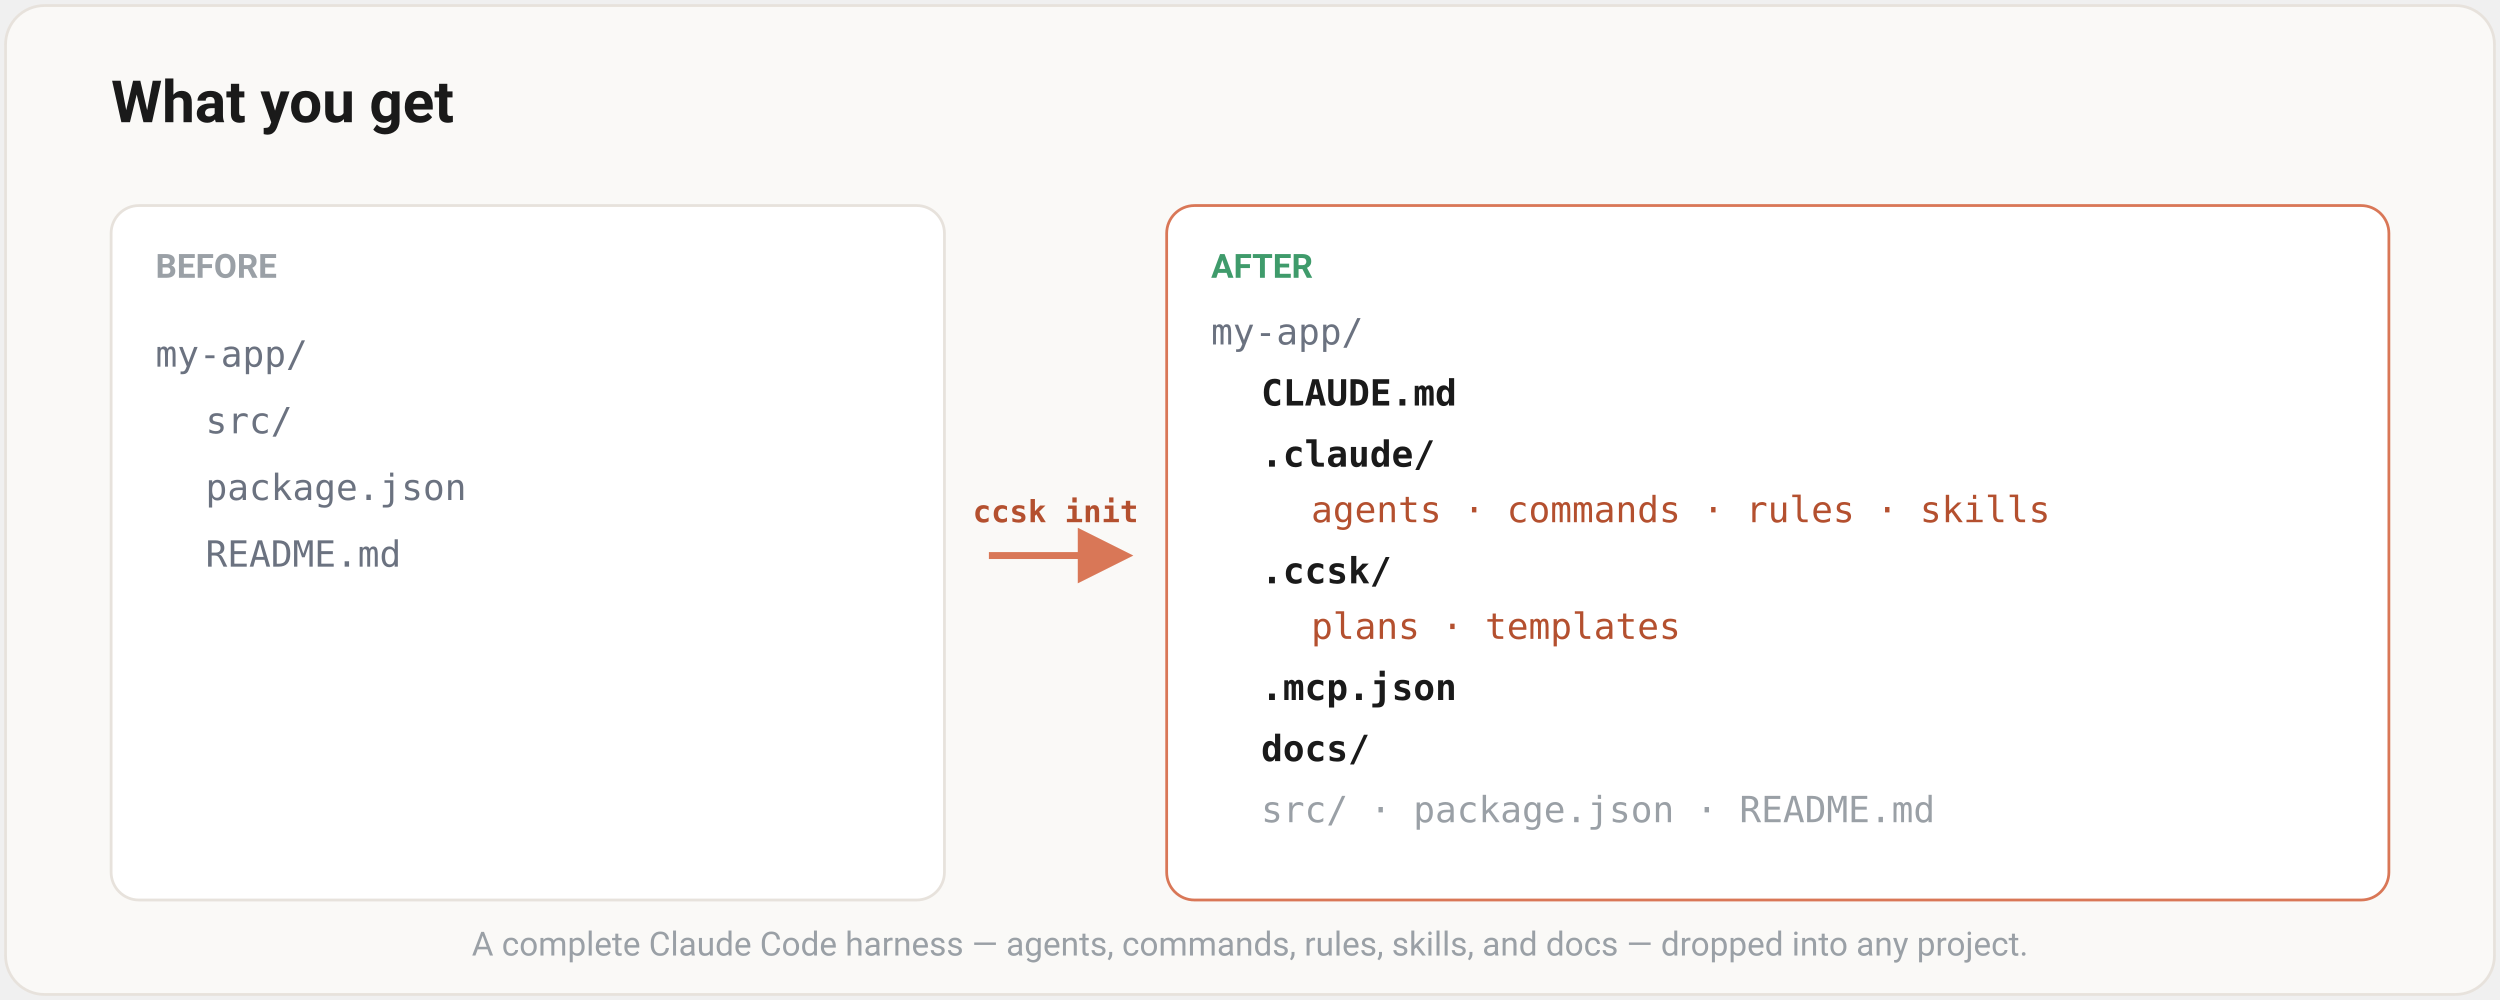
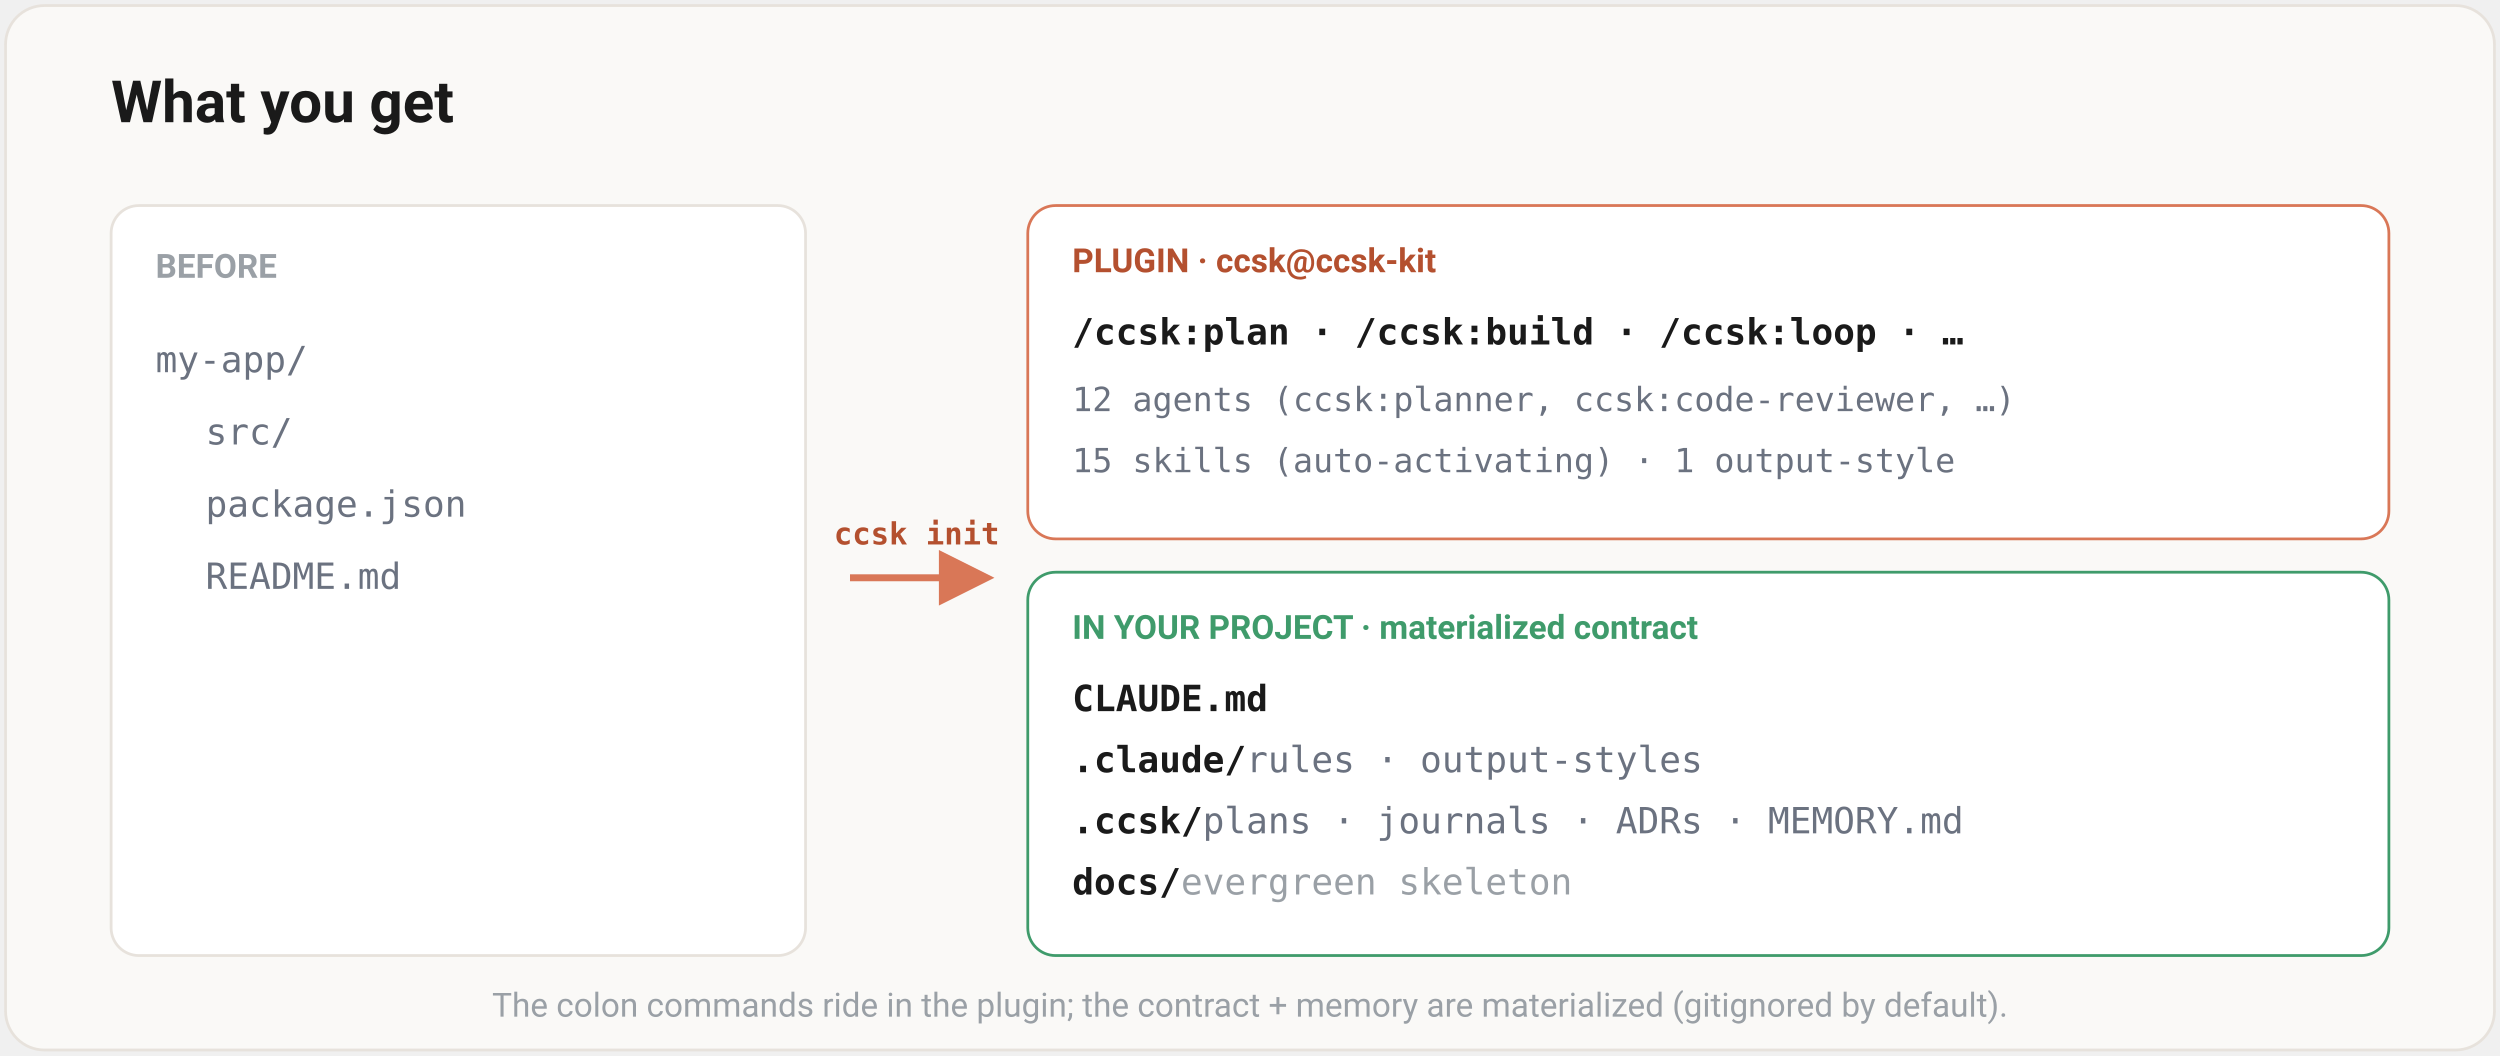
- <svg xmlns="http://www.w3.org/2000/svg" viewBox="0 0 900 360" width="860" font-family="-apple-system, BlinkMacSystemFont, 'Segoe UI', Roboto, sans-serif">
+ <svg xmlns="http://www.w3.org/2000/svg" viewBox="0 0 900 380" width="860" font-family="-apple-system, BlinkMacSystemFont, 'Segoe UI', Roboto, sans-serif">
  <defs>
    <marker id="wiA" viewBox="0 0 10 10" refX="8" refY="5" markerWidth="8" markerHeight="8" orient="auto-start-reverse">
      <path d="M0 0 L10 5 L0 10 z" fill="#D97757" />
    </marker>
  </defs>
-   <rect x="2" y="2" width="896" height="356" rx="14" fill="#FAF9F7" stroke="#E7E2DC" />
+   <rect x="2" y="2" width="896" height="376" rx="14" fill="#FAF9F7" stroke="#E7E2DC" />
  <text x="40" y="44" font-size="21" font-weight="700" fill="#1A1A1A">What you get</text>
-   <rect x="40" y="74" width="300" height="250" rx="10" fill="#FFFFFF" stroke="#E7E2DC" />
+   <rect x="40" y="74" width="250" height="270" rx="10" fill="#FFFFFF" stroke="#E7E2DC" />
  <text x="56" y="100" font-size="12" font-weight="700" fill="#9AA0A6">BEFORE</text>
  <g font-size="13" fill="#6B7280" font-family="ui-monospace, SFMono-Regular, Menlo, monospace">
-     <text x="56" y="132">my-app/</text>
-     <text x="74" y="156">src/</text>
-     <text x="74" y="180">package.json</text>
-     <text x="74" y="204">README.md</text>
+     <text x="56" y="134">my-app/</text>
+     <text x="74" y="160">src/</text>
+     <text x="74" y="186">package.json</text>
+     <text x="74" y="212">README.md</text>
  </g>
-   <line x1="356" y1="200" x2="404" y2="200" stroke="#D97757" stroke-width="2.5" marker-end="url(#wiA)" />
-   <text x="380" y="188" text-anchor="middle" font-size="11" font-weight="700" fill="#B4502F" font-family="ui-monospace, SFMono-Regular, Menlo, monospace">ccsk init</text>
-   <rect x="420" y="74" width="440" height="250" rx="10" fill="#FFFFFF" stroke="#D97757" />
-   <text x="436" y="100" font-size="12" font-weight="700" fill="#3F9B6B">AFTER</text>
-   <g font-size="13" font-family="ui-monospace, SFMono-Regular, Menlo, monospace">
-     <text x="436" y="124" fill="#6B7280">my-app/</text>
-     <text x="454" y="146" fill="#1A1A1A" font-weight="700">CLAUDE.md</text>
-     <text x="454" y="168" fill="#1A1A1A" font-weight="700">.claude/</text>
-     <text x="472" y="188" fill="#B4502F">agents · commands · rules · skills</text>
-     <text x="454" y="210" fill="#1A1A1A" font-weight="700">.ccsk/</text>
-     <text x="472" y="230" fill="#B4502F">plans · templates</text>
-     <text x="454" y="252" fill="#1A1A1A" font-weight="700">.mcp.json</text>
-     <text x="454" y="274" fill="#1A1A1A" font-weight="700">docs/</text>
-     <text x="454" y="296" fill="#9AA0A6">src/  ·  package.json  ·  README.md</text>
+   <line x1="306" y1="208" x2="354" y2="208" stroke="#D97757" stroke-width="2.5" marker-end="url(#wiA)" />
+   <text x="330" y="196" text-anchor="middle" font-size="11" font-weight="700" fill="#B4502F" font-family="ui-monospace, SFMono-Regular, Menlo, monospace">ccsk init</text>
+   <rect x="370" y="74" width="490" height="120" rx="10" fill="#FFFFFF" stroke="#D97757" />
+   <text x="386" y="98" font-size="12" font-weight="700" fill="#B4502F">PLUGIN  ·  ccsk@ccsk-kit</text>
+   <g font-family="ui-monospace, SFMono-Regular, Menlo, monospace">
+     <text x="386" y="124" font-size="13" font-weight="700" fill="#1A1A1A">/ccsk:plan · /ccsk:build · /ccsk:loop · …</text>
+     <text x="386" y="148" font-size="12" fill="#6B7280">12 agents (ccsk:planner, ccsk:code-reviewer, …)</text>
+     <text x="386" y="170" font-size="12" fill="#6B7280">15 skills (auto-activating) · 1 output-style</text>
  </g>
-   <text x="450" y="344" text-anchor="middle" font-size="12" fill="#9AA0A6">A complete Claude Code harness — agents, commands, rules, skills, and docs — dropped into any project.</text>
+   <rect x="370" y="206" width="490" height="138" rx="10" fill="#FFFFFF" stroke="#3F9B6B" />
+   <text x="386" y="230" font-size="12" font-weight="700" fill="#3F9B6B">IN YOUR PROJECT  ·  materialized contract</text>
+   <g font-family="ui-monospace, SFMono-Regular, Menlo, monospace" font-size="13">
+     <text x="386" y="256" fill="#1A1A1A" font-weight="700">CLAUDE.md</text>
+     <text x="386" y="278" fill="#1A1A1A" font-weight="700">.claude/<tspan fill="#6B7280" font-weight="400">rules · output-styles</tspan>
+     </text>
+     <text x="386" y="300" fill="#1A1A1A" font-weight="700">.ccsk/<tspan fill="#6B7280" font-weight="400">  plans · journals · ADRs · MEMORY.md</tspan>
+     </text>
+     <text x="386" y="322" fill="#1A1A1A" font-weight="700">docs/<tspan fill="#9AA0A6" font-weight="400">   evergreen skeleton</tspan>
+     </text>
+   </g>
+   <text x="450" y="366" text-anchor="middle" font-size="12" fill="#9AA0A6">The colon commands ride in the plugin; the contract + memory are materialized (gitignored by default).</text>
</svg>
